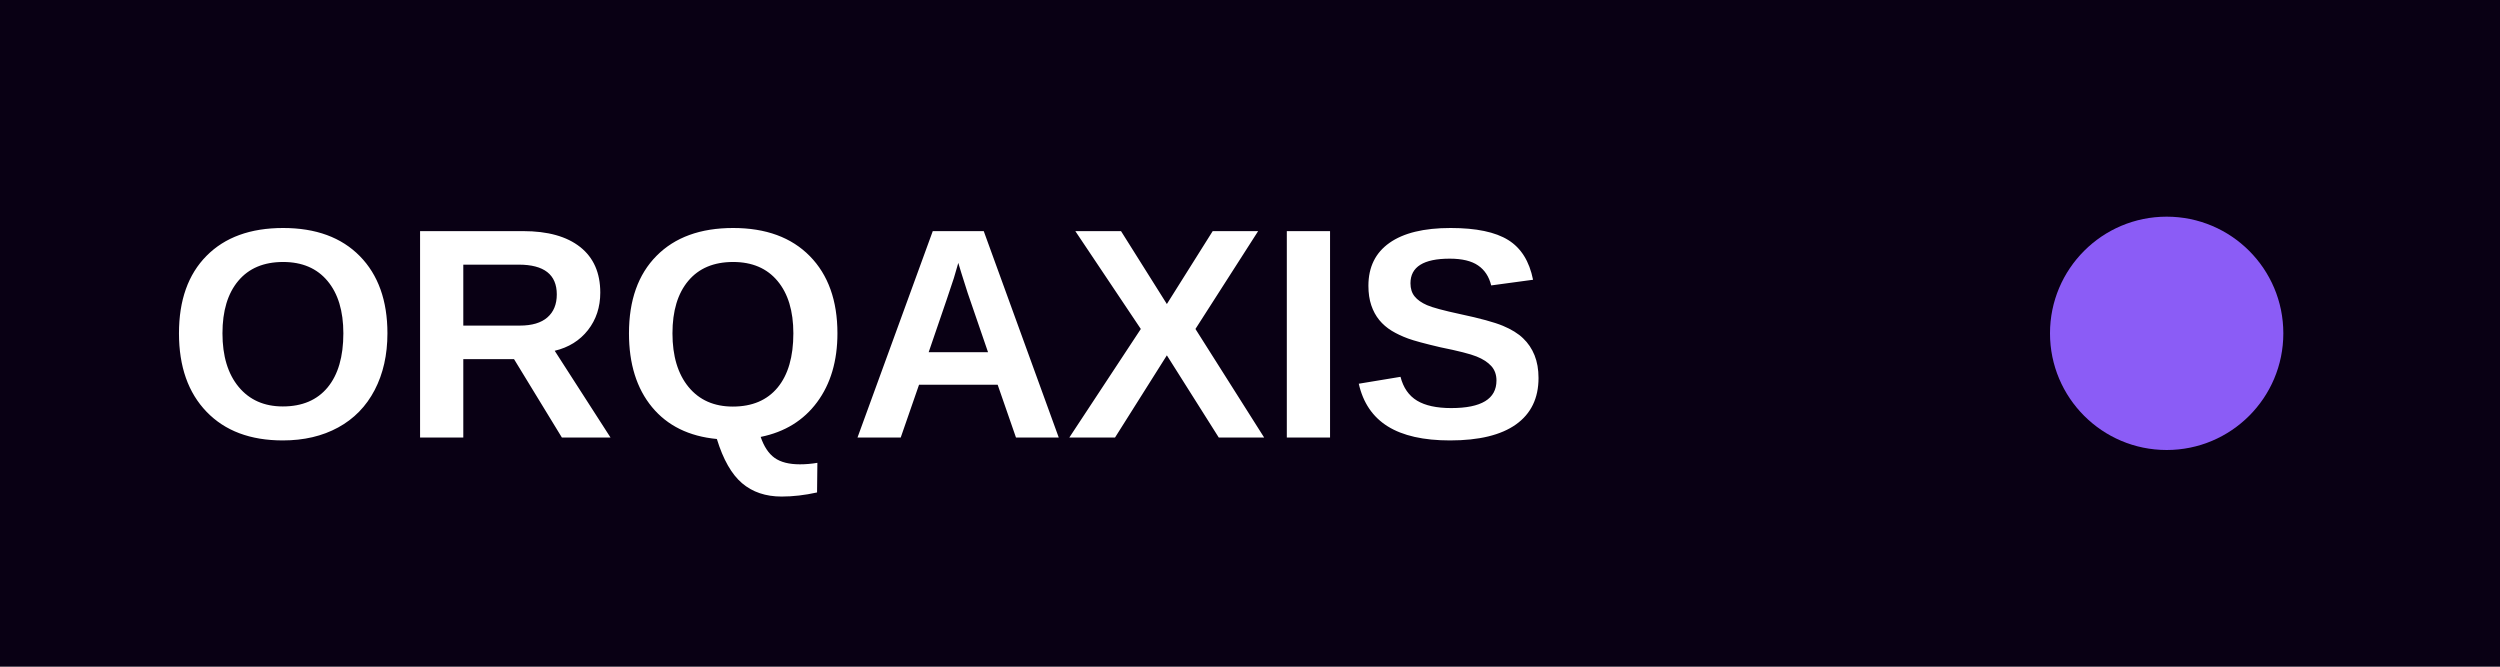
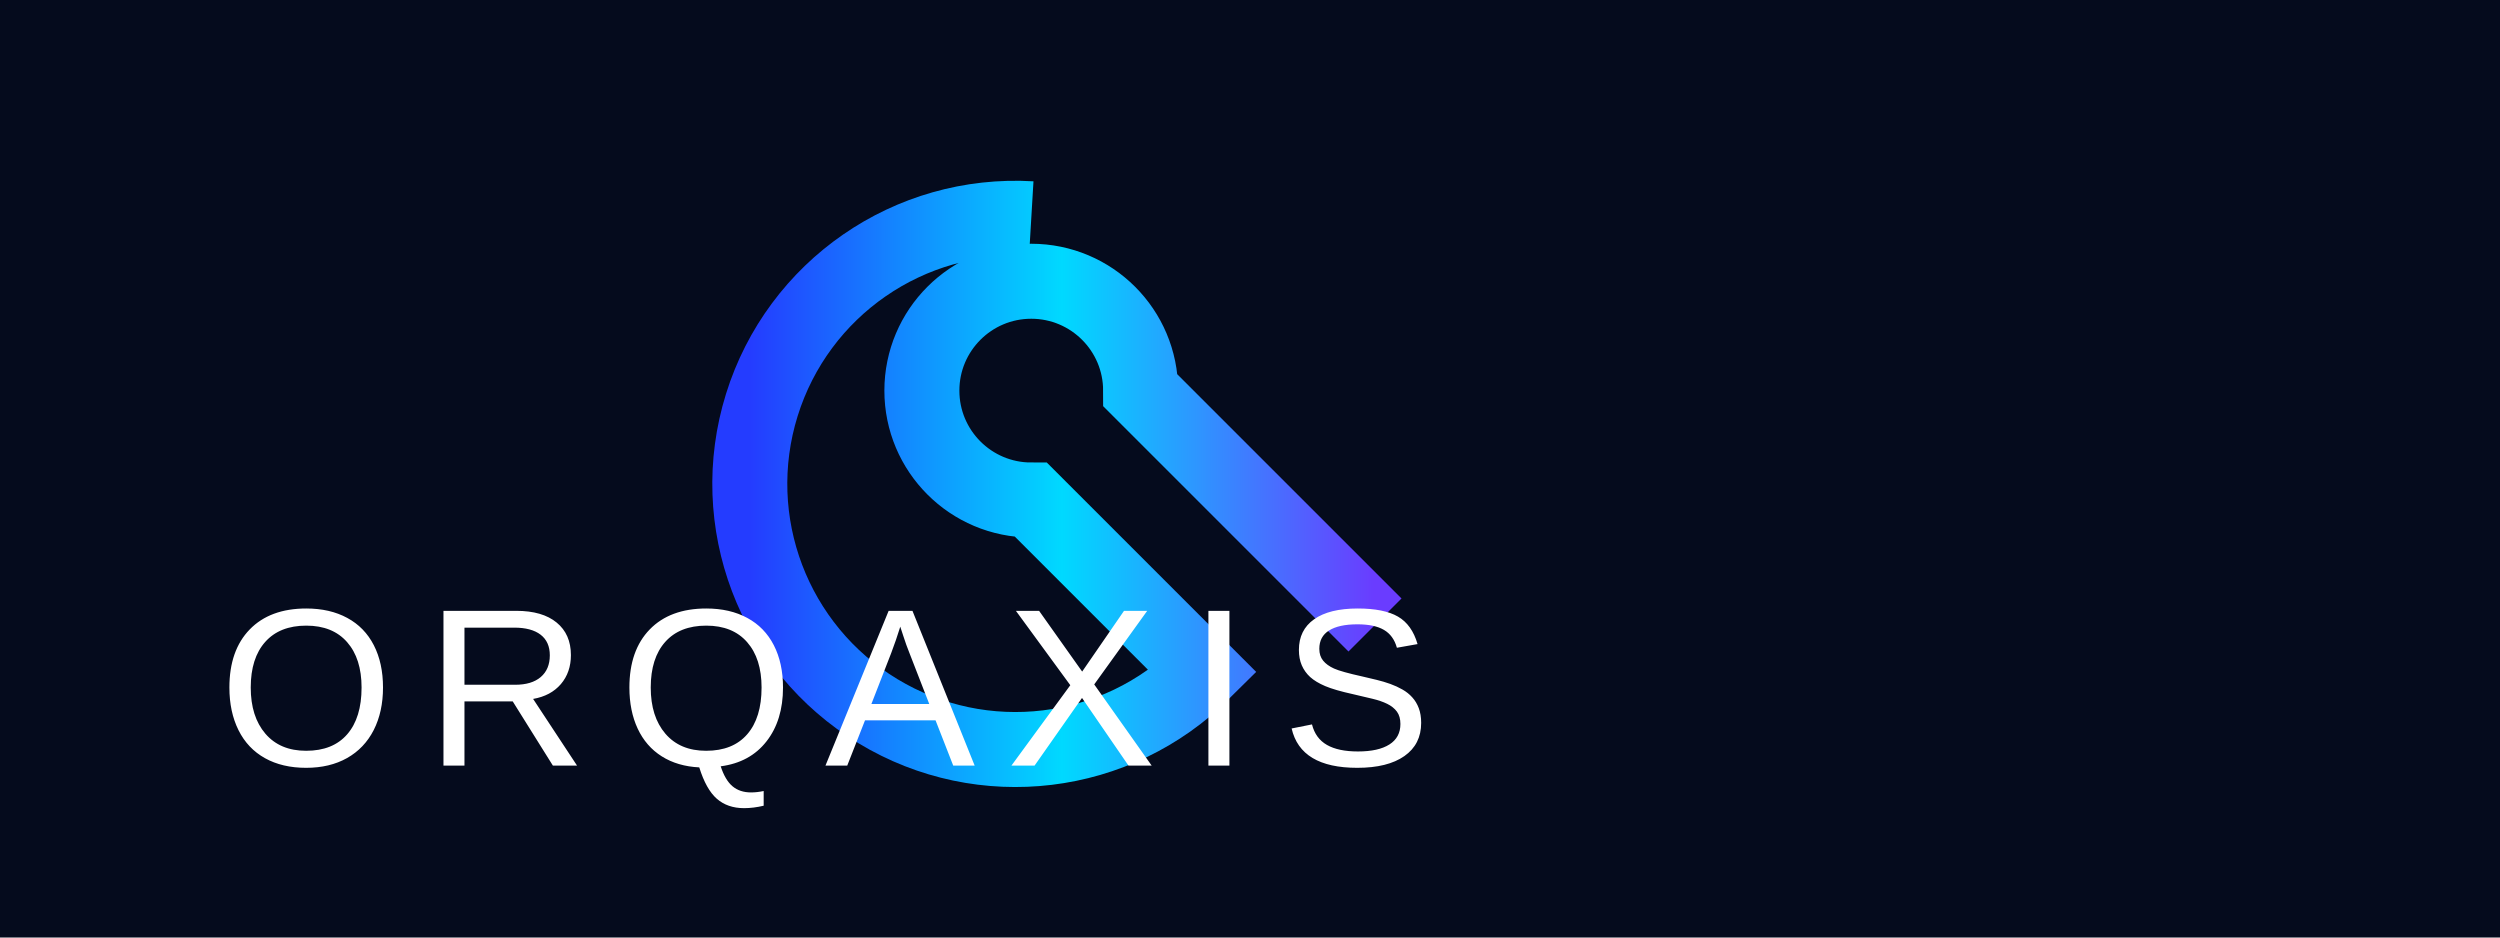
- <svg xmlns="http://www.w3.org/2000/svg" viewBox="0 0 600 160">
-   <rect width="600" height="160" fill="#090014" />
-   <text x="40" y="105" font-family="Arial, Helvetica, sans-serif" font-size="72" font-weight="700" fill="white">ORQAXIS</text>
-   <circle cx="520" cy="80" r="28" fill="#8b5cf6" />
+ <svg xmlns="http://www.w3.org/2000/svg" viewBox="0 0 800 300">
+   <defs>
+     <linearGradient id="g" x1="0" x2="1">
+       <stop stop-color="#243cff" />
+       <stop offset="0.5" stop-color="#00d9ff" />
+       <stop offset="1" stop-color="#6a3cff" />
+     </linearGradient>
+   </defs>
+   <rect width="800" height="300" fill="#050b1d" />
+   <path d="M330 70a85 85 0 1 0 55 145l-55-55a35 35 0 1 1 35-35l75 75" fill="none" stroke="url(#g)" stroke-width="24" />
+   <text x="70" y="245" fill="#fff" font-family="Arial,Helvetica,sans-serif" font-size="72" letter-spacing="10">ORQAXIS</text>
</svg>
